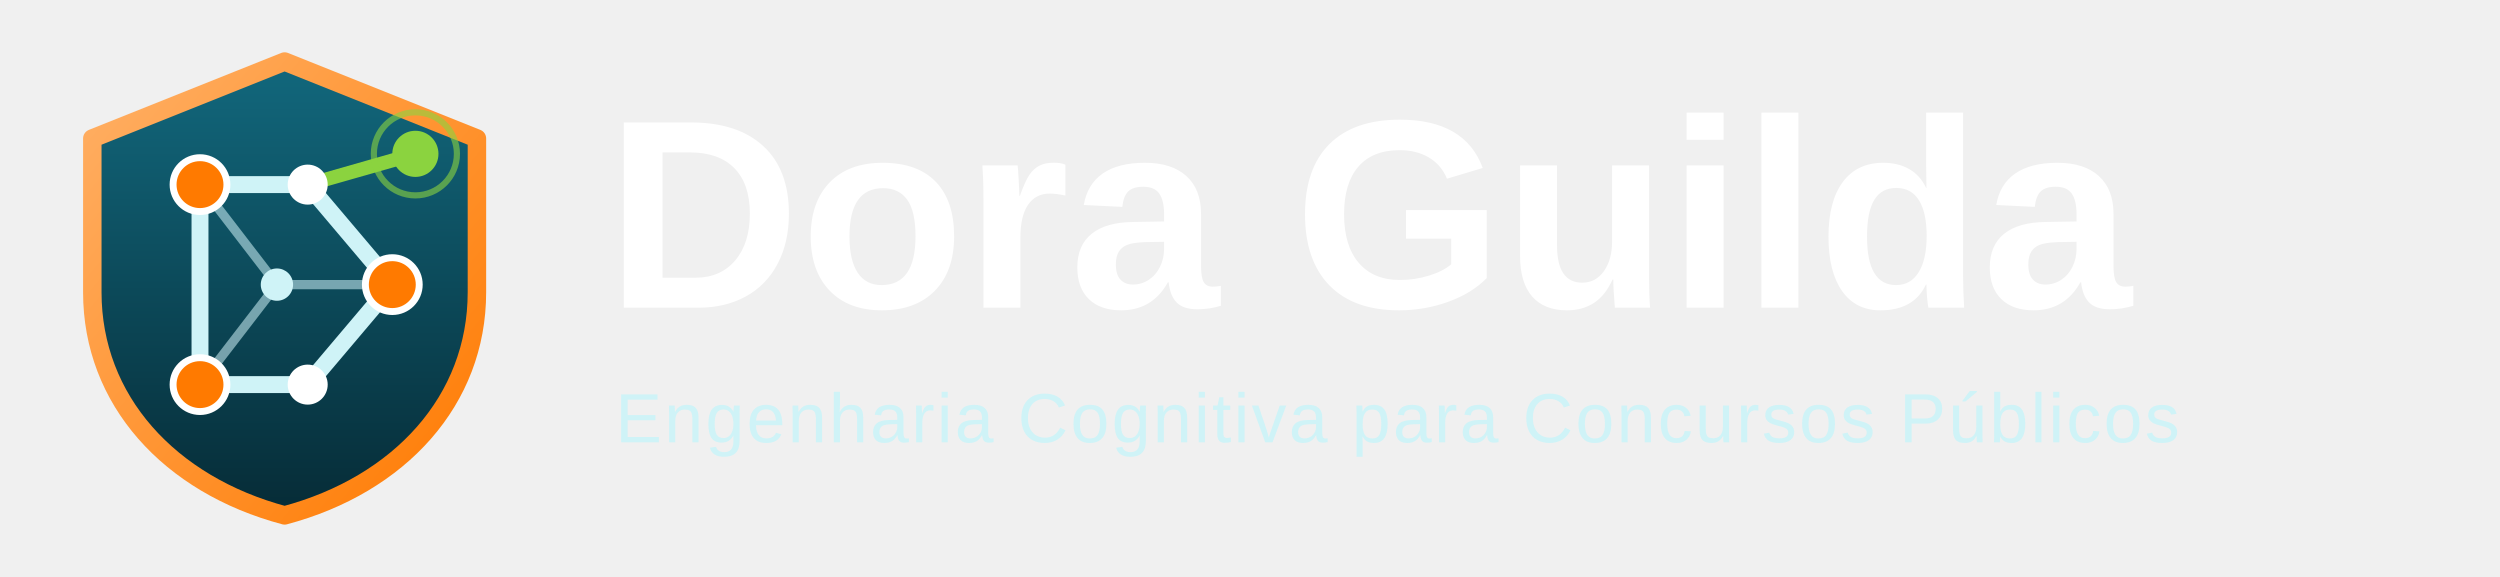
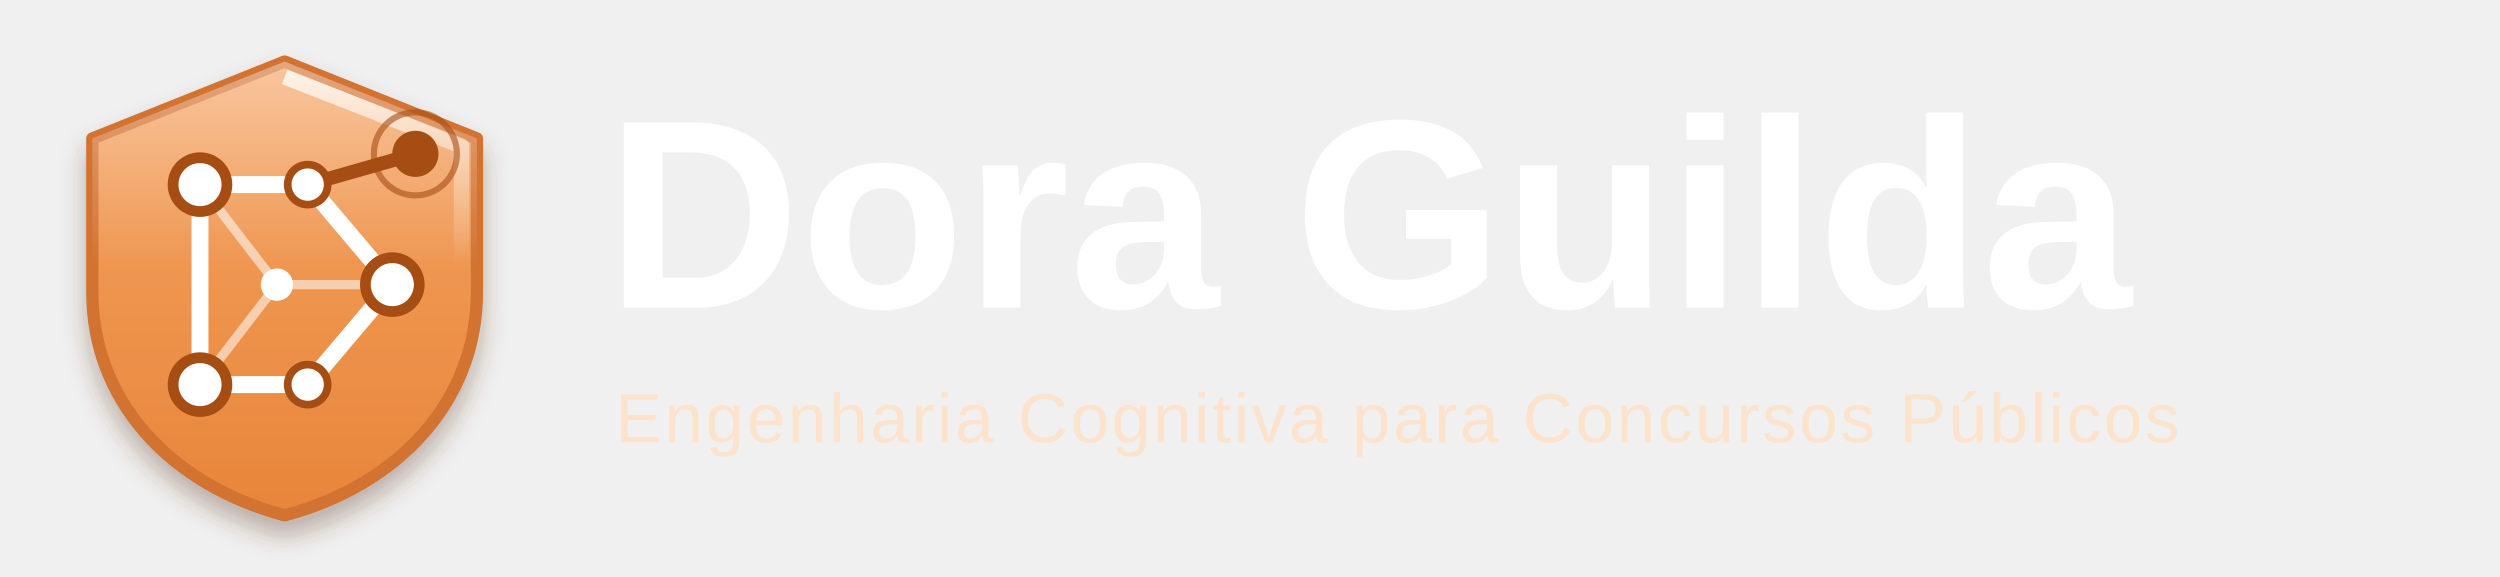
<svg xmlns="http://www.w3.org/2000/svg" viewBox="0 0 520 120" width="520" height="120" role="img" aria-label="Dora Guilda">
  <g transform="translate(8 8) scale(1.6)">
    <defs>
      <linearGradient id="cg" x1="0" y1="0" x2="0" y2="1">
-         <stop offset="0" stop-color="#12687D" />
-         <stop offset="1" stop-color="#062B36" />
+         <stop offset="0" stop-color="#f4a463" />
+         <stop offset="1" stop-color="#e8853a" />
      </linearGradient>
-       <linearGradient id="cb" x1="0" y1="0" x2="1" y2="1">
-         <stop offset="0" stop-color="#FFB066" />
-         <stop offset="1" stop-color="#FF7A00" />
+       <linearGradient id="ch" x1="0" y1="0" x2="0" y2="1">
+         <stop offset="0" stop-color="#fff" stop-opacity=".75" />
+         <stop offset=".45" stop-color="#fff" stop-opacity="0" />
      </linearGradient>
+       <filter id="cs" x="-20%" y="-20%" width="140%" height="150%">
+         <feDropShadow dx="0" dy="2" stdDeviation="1.6" flood-color="#5c381a" flood-opacity=".35" />
+       </filter>
    </defs>
-     <path d="M32 3L57 13v20c0 14-10 25-25 29C17 58 7 47 7 33V13z" fill="url(#cg)" />
-     <path d="M32 3L57 13v20c0 14-10 25-25 29C17 58 7 47 7 33V13z" fill="none" stroke="url(#cb)" stroke-width="2.4" stroke-linejoin="round" />
-     <g stroke="#CFF3F7" stroke-width="2.2" stroke-linecap="round" fill="none">
+     <g filter="url(#cs)">
+       <path d="M32 3L57 13v20c0 14-10 25-25 29C17 58 7 47 7 33V13z" fill="url(#cg)" stroke="#d27330" stroke-width="1.6" stroke-linejoin="round" />
+     </g>
+     <path d="M32 5L55 14v19c0 12-9 22-23 27" fill="none" stroke="url(#ch)" stroke-width="2" stroke-linejoin="round" />
+     <path d="M32 3L57 13v20c0 14-10 25-25 29C17 58 7 47 7 33V13z" fill="url(#ch)" opacity=".5" />
+     <g stroke="#ffffff" stroke-width="2.2" stroke-linecap="round" fill="none">
      <path d="M21 19L21 45" />
      <path d="M21 19L35 19" />
      <path d="M35 19L46 32" />
      <path d="M46 32L35 45" />
      <path d="M35 45L21 45" />
    </g>
-     <g stroke="#CFF3F7" stroke-width="1.2" stroke-linecap="round" opacity=".55" fill="none">
+     <g stroke="#ffffff" stroke-width="1.2" stroke-linecap="round" opacity=".55" fill="none">
      <path d="M31 32L21 19" />
      <path d="M31 32L21 45" />
      <path d="M31 32L46 32" />
    </g>
-     <path d="M35 19L49 15" stroke="#8BD33F" stroke-width="1.8" stroke-linecap="round" fill="none" />
-     <circle cx="31" cy="32" r="2.1" fill="#CFF3F7" />
-     <circle cx="35" cy="19" r="2.6" fill="#fff" />
-     <circle cx="35" cy="45" r="2.6" fill="#fff" />
-     <circle cx="21" cy="19" r="3.5" fill="#FF7A00" stroke="#fff" stroke-width=".9" />
-     <circle cx="21" cy="45" r="3.5" fill="#FF7A00" stroke="#fff" stroke-width=".9" />
-     <circle cx="46" cy="32" r="3.5" fill="#FF7A00" stroke="#fff" stroke-width=".9" />
-     <circle cx="49" cy="15" r="3" fill="#8BD33F" />
-     <circle cx="49" cy="15" r="5.4" fill="none" stroke="#8BD33F" stroke-width=".8" opacity=".6" />
+     <path d="M35 19L49 15" stroke="#a64d14" stroke-width="1.8" stroke-linecap="round" fill="none" />
+     <circle cx="31" cy="32" r="2.1" fill="#fff" />
+     <circle cx="35" cy="19" r="2.6" fill="#fff" stroke="#a64d14" stroke-width="1" />
+     <circle cx="35" cy="45" r="2.6" fill="#fff" stroke="#a64d14" stroke-width="1" />
+     <circle cx="21" cy="19" r="3.5" fill="#fff" stroke="#a64d14" stroke-width="1.4" />
+     <circle cx="21" cy="45" r="3.5" fill="#fff" stroke="#a64d14" stroke-width="1.4" />
+     <circle cx="46" cy="32" r="3.5" fill="#fff" stroke="#a64d14" stroke-width="1.4" />
+     <circle cx="49" cy="15" r="3" fill="#a64d14" />
+     <circle cx="49" cy="15" r="5.4" fill="none" stroke="#a64d14" stroke-width=".8" opacity=".6" />
  </g>
  <text x="126" y="64" font-family="'Barlow Condensed','Arial Narrow',Arial,sans-serif" font-weight="700" font-size="56" fill="#fff">Dora Guilda</text>
-   <text x="128" y="92" font-family="'IBM Plex Sans',Arial,sans-serif" font-size="14.5" letter-spacing=".5" fill="#CFF3F7">Engenharia Cognitiva para Concursos Públicos</text>
+   <text x="128" y="92" font-family="'IBM Plex Sans',Arial,sans-serif" font-size="14.5" letter-spacing=".5" fill="#fde3cc">Engenharia Cognitiva para Concursos Públicos</text>
</svg>
